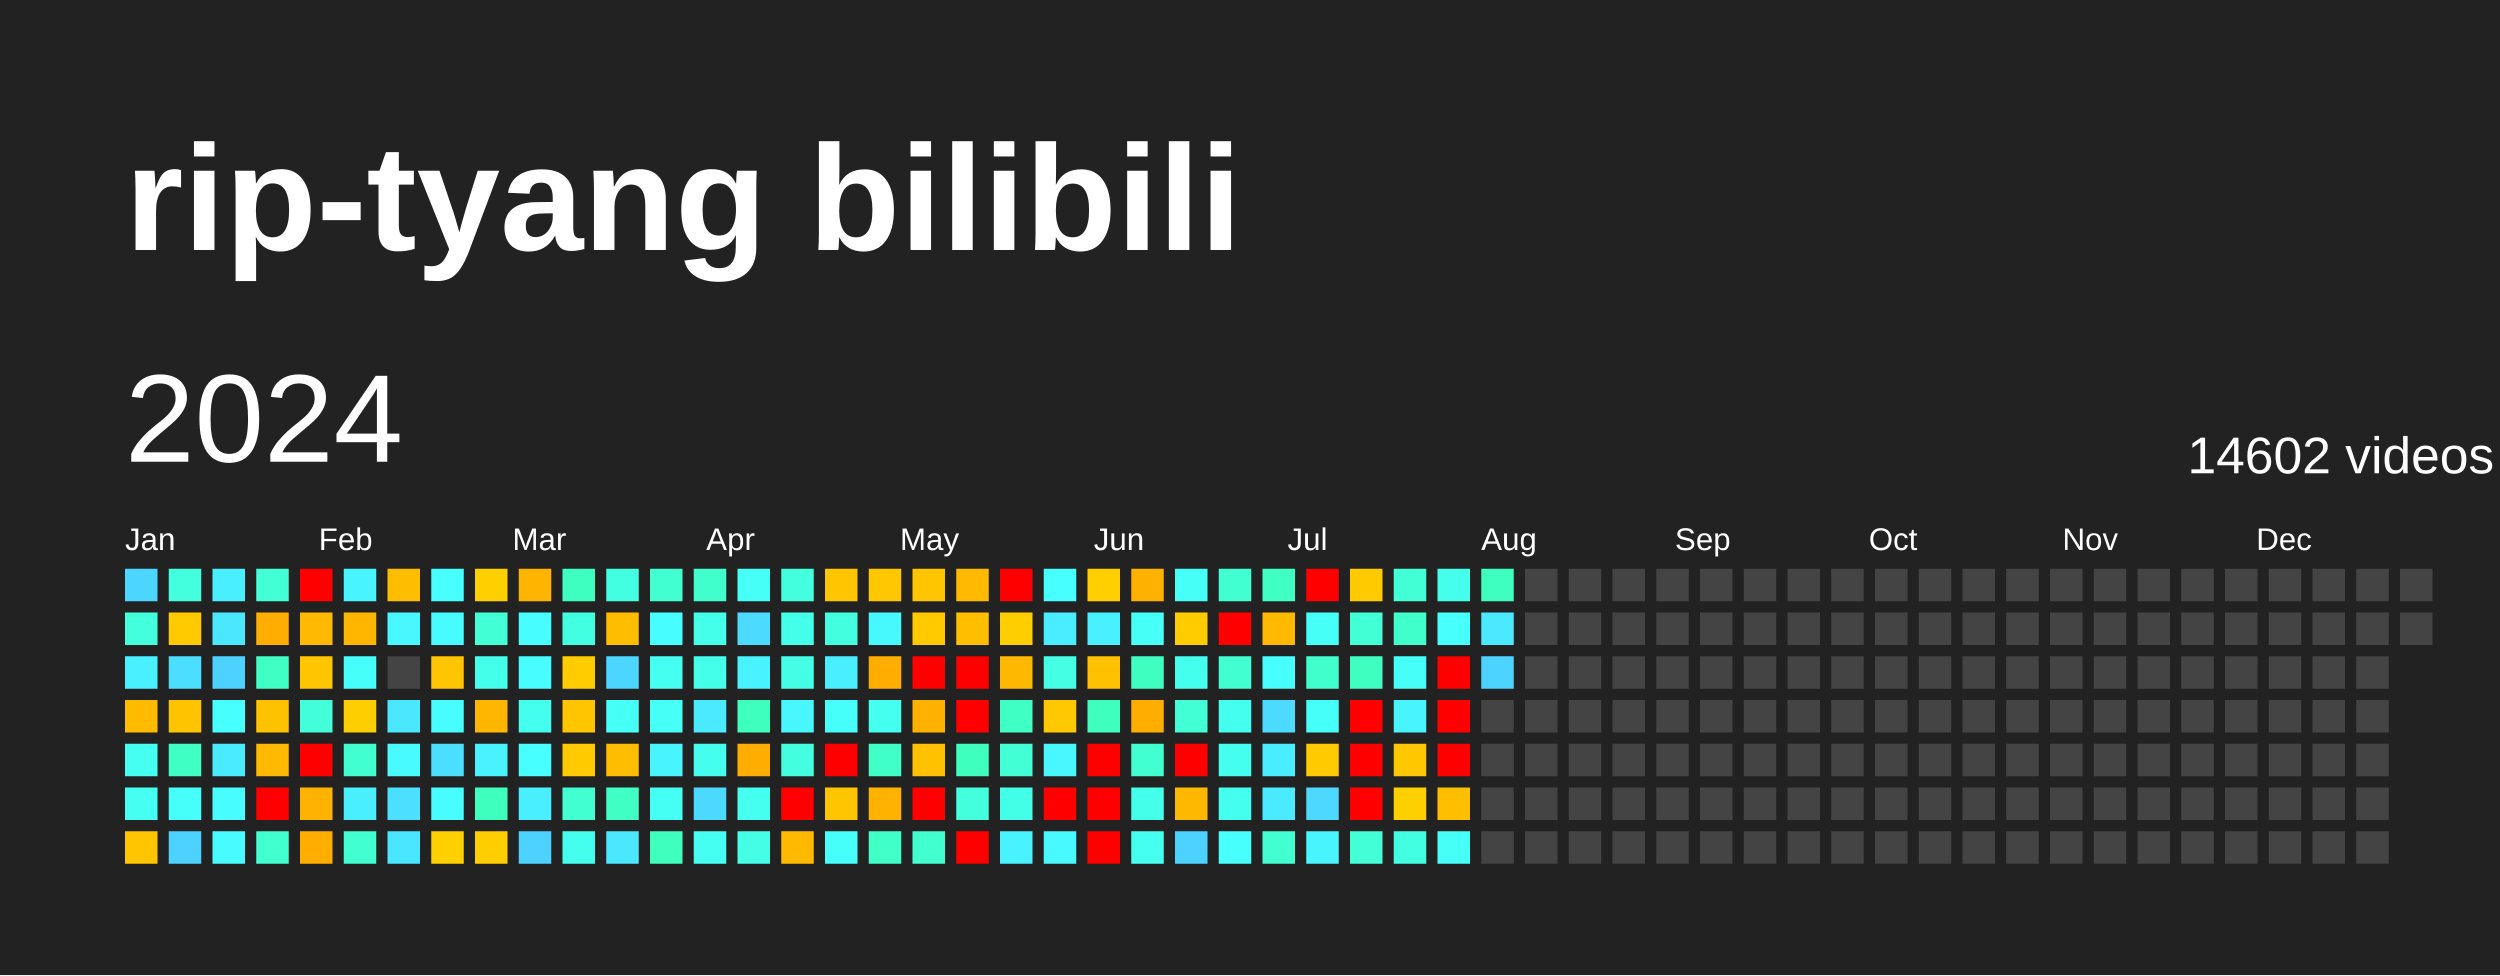
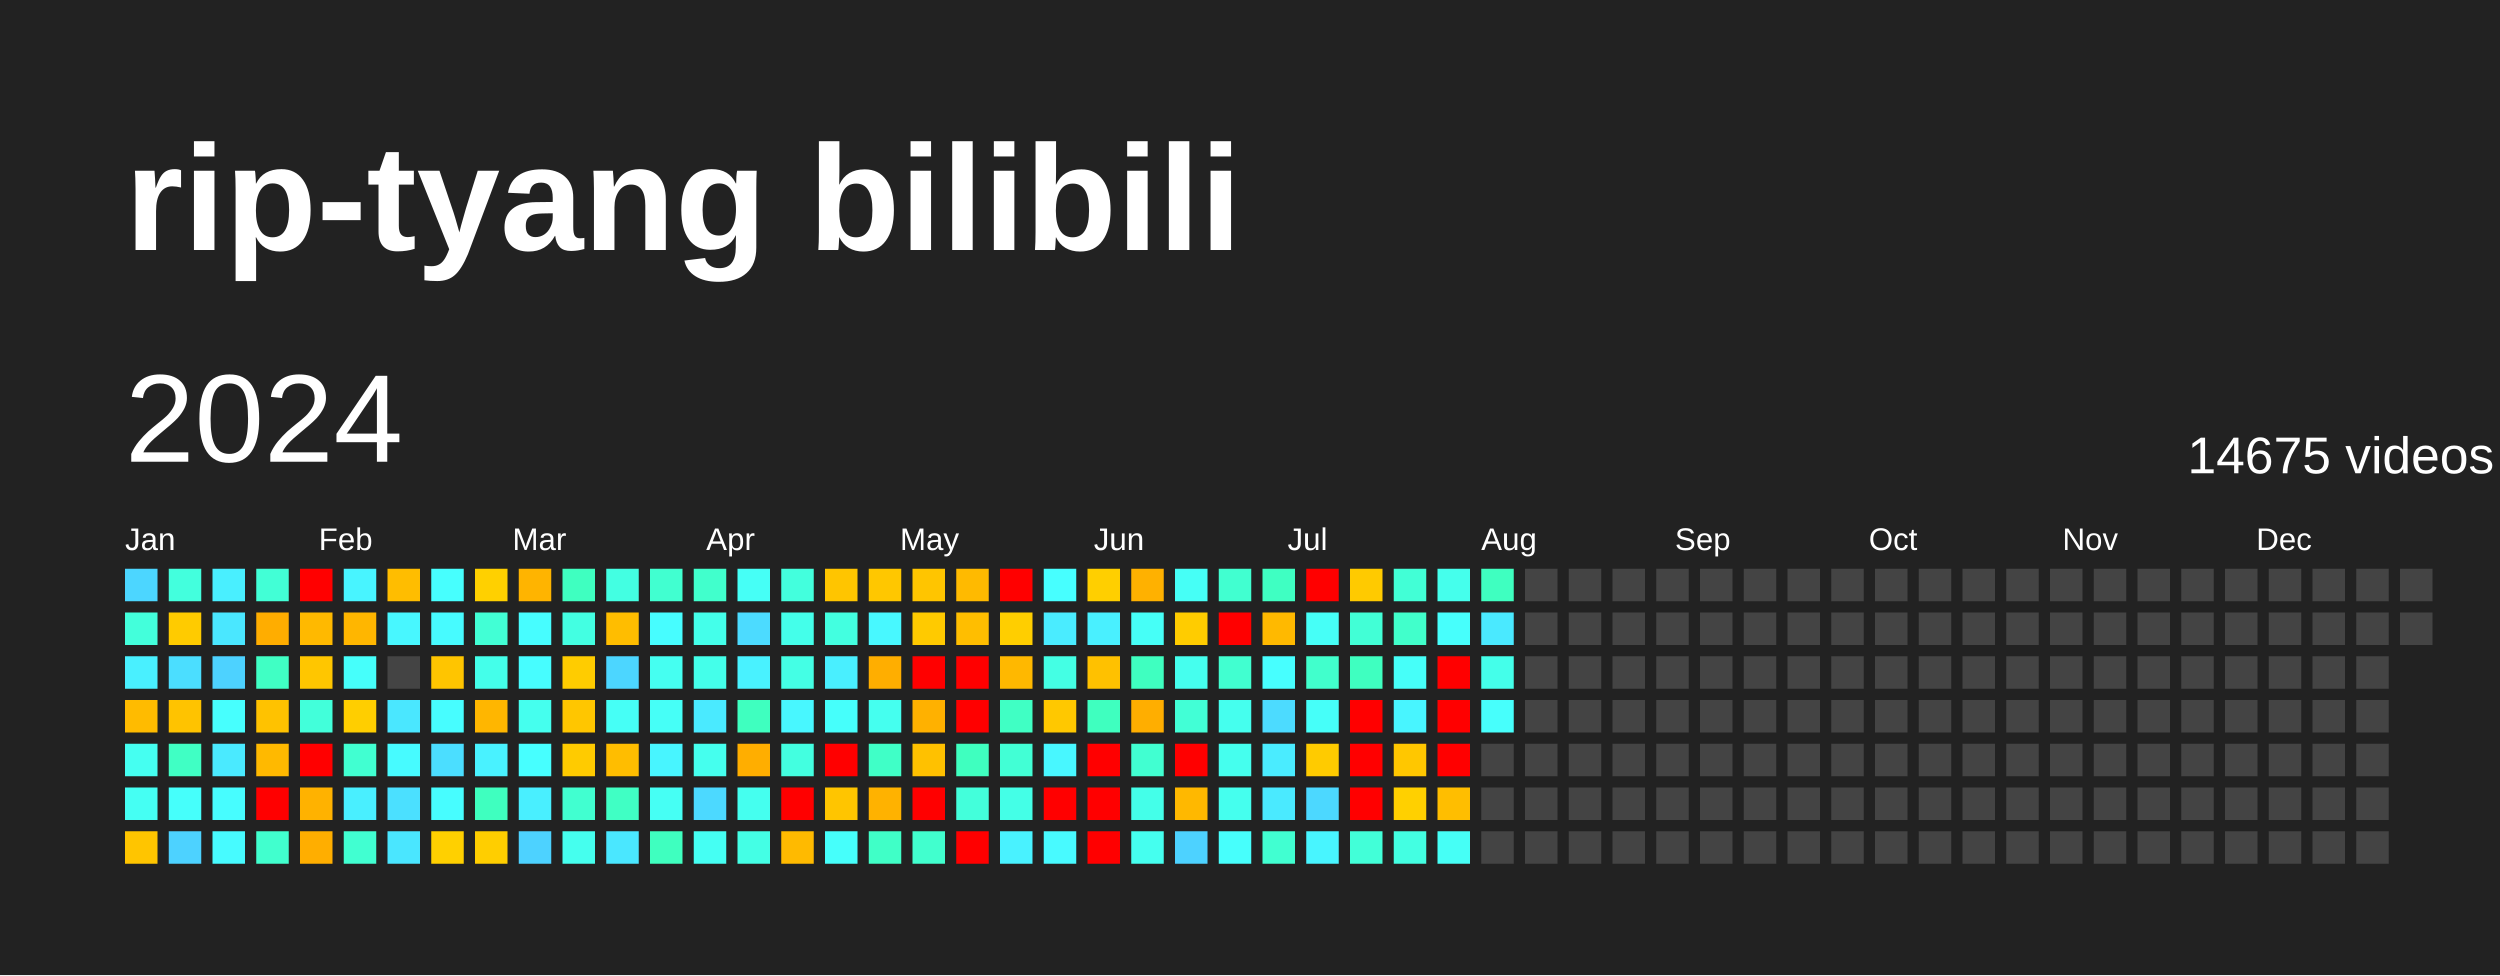
<svg xmlns="http://www.w3.org/2000/svg" baseProfile="full" height="78mm" version="1.1" viewBox="0,0,200,78" width="200mm">
  <defs />
  <rect fill="#222222" height="78" width="200" x="0" y="0" />
  <text fill="#FFFFFF" style="font-size:12px; font-family:Arial; font-weight:bold;" x="10" y="20">rip-tyang bilibili</text>
  <text dominant-baseline="hanging" fill="#FFFFFF" style="font-size:10.0px; font-family:Arial;" x="10" y="30">2024</text>
-   <text dominant-baseline="hanging" fill="#FFFFFF" style="font-size:4.125px; font-family:Arial;" x="175" y="35">14602 videos</text>
+   <text dominant-baseline="hanging" fill="#FFFFFF" style="font-size:4.125px; font-family:Arial;" x="175" y="35">14675 videos</text>
  <text fill="#FFFFFF" style="font-size:2.5px; font-family:Arial" x="10.0" y="44">Jan</text>
  <text fill="#FFFFFF" style="font-size:2.5px; font-family:Arial" x="25.5" y="44">Feb</text>
  <text fill="#FFFFFF" style="font-size:2.5px; font-family:Arial" x="41.0" y="44">Mar</text>
  <text fill="#FFFFFF" style="font-size:2.5px; font-family:Arial" x="56.5" y="44">Apr</text>
  <text fill="#FFFFFF" style="font-size:2.5px; font-family:Arial" x="72.0" y="44">May</text>
  <text fill="#FFFFFF" style="font-size:2.5px; font-family:Arial" x="87.5" y="44">Jun</text>
  <text fill="#FFFFFF" style="font-size:2.5px; font-family:Arial" x="103.0" y="44">Jul</text>
  <text fill="#FFFFFF" style="font-size:2.5px; font-family:Arial" x="118.5" y="44">Aug</text>
  <text fill="#FFFFFF" style="font-size:2.5px; font-family:Arial" x="134.0" y="44">Sep</text>
  <text fill="#FFFFFF" style="font-size:2.5px; font-family:Arial" x="149.5" y="44">Oct</text>
  <text fill="#FFFFFF" style="font-size:2.5px; font-family:Arial" x="165.0" y="44">Nov</text>
  <text fill="#FFFFFF" style="font-size:2.5px; font-family:Arial" x="180.5" y="44">Dec</text>
  <rect fill="#4cd6ff" height="2.6" width="2.6" x="10.0" y="45.5" />
  <rect fill="#43ffdb" height="2.6" width="2.6" x="10.0" y="49.0" />
  <rect fill="#49f0ff" height="2.6" width="2.6" x="10.0" y="52.5" />
  <rect fill="#ffbb00" height="2.6" width="2.6" x="10.0" y="56.0" />
  <rect fill="#45fff1" height="2.6" width="2.6" x="10.0" y="59.5" />
  <rect fill="#45fff3" height="2.6" width="2.6" x="10.0" y="63.0" />
  <rect fill="#ffc500" height="2.6" width="2.6" x="10.0" y="66.5" />
  <rect fill="#43ffdd" height="2.6" width="2.6" x="13.5" y="45.5" />
  <rect fill="#ffcb00" height="2.6" width="2.6" x="13.5" y="49.0" />
  <rect fill="#4bdeff" height="2.6" width="2.6" x="13.5" y="52.5" />
  <rect fill="#ffc300" height="2.6" width="2.6" x="13.5" y="56.0" />
  <rect fill="#40ffc4" height="2.6" width="2.6" x="13.5" y="59.5" />
  <rect fill="#46fffb" height="2.6" width="2.6" x="13.5" y="63.0" />
  <rect fill="#4dd2ff" height="2.6" width="2.6" x="13.5" y="66.5" />
  <rect fill="#49efff" height="2.6" width="2.6" x="17.0" y="45.5" />
  <rect fill="#4ae7ff" height="2.6" width="2.6" x="17.0" y="49.0" />
  <rect fill="#4dd2ff" height="2.6" width="2.6" x="17.0" y="52.5" />
  <rect fill="#47fffe" height="2.6" width="2.6" x="17.0" y="56.0" />
  <rect fill="#4aeaff" height="2.6" width="2.6" x="17.0" y="59.5" />
  <rect fill="#47fdff" height="2.6" width="2.6" x="17.0" y="63.0" />
  <rect fill="#47fbff" height="2.6" width="2.6" x="17.0" y="66.5" />
  <rect fill="#42ffd6" height="2.6" width="2.6" x="20.5" y="45.5" />
  <rect fill="#ffad00" height="2.6" width="2.6" x="20.5" y="49.0" />
  <rect fill="#40ffc4" height="2.6" width="2.6" x="20.5" y="52.5" />
  <rect fill="#ffc200" height="2.6" width="2.6" x="20.5" y="56.0" />
  <rect fill="#ffb900" height="2.6" width="2.6" x="20.5" y="59.5" />
  <rect fill="red" height="2.6" width="2.6" x="20.5" y="63.0" />
  <rect fill="#41ffce" height="2.6" width="2.6" x="20.5" y="66.5" />
  <rect fill="red" height="2.6" width="2.6" x="24.0" y="45.5" />
  <rect fill="#ffb900" height="2.6" width="2.6" x="24.0" y="49.0" />
  <rect fill="#ffc600" height="2.6" width="2.6" x="24.0" y="52.5" />
  <rect fill="#42ffda" height="2.6" width="2.6" x="24.0" y="56.0" />
  <rect fill="red" height="2.6" width="2.6" x="24.0" y="59.5" />
  <rect fill="#ffb200" height="2.6" width="2.6" x="24.0" y="63.0" />
  <rect fill="#ffae00" height="2.6" width="2.6" x="24.0" y="66.5" />
  <rect fill="#48f4ff" height="2.6" width="2.6" x="27.5" y="45.5" />
  <rect fill="#ffb600" height="2.6" width="2.6" x="27.5" y="49.0" />
  <rect fill="#46fffb" height="2.6" width="2.6" x="27.5" y="52.5" />
  <rect fill="#ffce00" height="2.6" width="2.6" x="27.5" y="56.0" />
  <rect fill="#41ffd1" height="2.6" width="2.6" x="27.5" y="59.5" />
  <rect fill="#49efff" height="2.6" width="2.6" x="27.5" y="63.0" />
  <rect fill="#41ffd1" height="2.6" width="2.6" x="27.5" y="66.5" />
  <rect fill="#ffbd00" height="2.6" width="2.6" x="31.0" y="45.5" />
  <rect fill="#48f7ff" height="2.6" width="2.6" x="31.0" y="49.0" />
  <rect fill="#444444" height="2.6" width="2.6" x="31.0" y="52.5" />
  <rect fill="#4ae7ff" height="2.6" width="2.6" x="31.0" y="56.0" />
  <rect fill="#47fbff" height="2.6" width="2.6" x="31.0" y="59.5" />
  <rect fill="#4be0ff" height="2.6" width="2.6" x="31.0" y="63.0" />
  <rect fill="#4ae6ff" height="2.6" width="2.6" x="31.0" y="66.5" />
  <rect fill="#47fffe" height="2.6" width="2.6" x="34.5" y="45.5" />
  <rect fill="#47fbff" height="2.6" width="2.6" x="34.5" y="49.0" />
  <rect fill="#ffc500" height="2.6" width="2.6" x="34.5" y="52.5" />
  <rect fill="#47fdff" height="2.6" width="2.6" x="34.5" y="56.0" />
  <rect fill="#4bdeff" height="2.6" width="2.6" x="34.5" y="59.5" />
  <rect fill="#47fdff" height="2.6" width="2.6" x="34.5" y="63.0" />
  <rect fill="#ffd000" height="2.6" width="2.6" x="34.5" y="66.5" />
  <rect fill="#ffd000" height="2.6" width="2.6" x="38.0" y="45.5" />
  <rect fill="#42ffd5" height="2.6" width="2.6" x="38.0" y="49.0" />
  <rect fill="#44ffea" height="2.6" width="2.6" x="38.0" y="52.5" />
  <rect fill="#ffb600" height="2.6" width="2.6" x="38.0" y="56.0" />
  <rect fill="#49f2ff" height="2.6" width="2.6" x="38.0" y="59.5" />
  <rect fill="#3fffbf" height="2.6" width="2.6" x="38.0" y="63.0" />
  <rect fill="#ffce00" height="2.6" width="2.6" x="38.0" y="66.5" />
  <rect fill="#ffb400" height="2.6" width="2.6" x="41.5" y="45.5" />
  <rect fill="#47fdff" height="2.6" width="2.6" x="41.5" y="49.0" />
  <rect fill="#47fdff" height="2.6" width="2.6" x="41.5" y="52.5" />
  <rect fill="#45ffee" height="2.6" width="2.6" x="41.5" y="56.0" />
  <rect fill="#47ffff" height="2.6" width="2.6" x="41.5" y="59.5" />
  <rect fill="#49efff" height="2.6" width="2.6" x="41.5" y="63.0" />
  <rect fill="#4dd2ff" height="2.6" width="2.6" x="41.5" y="66.5" />
  <rect fill="#3fffc0" height="2.6" width="2.6" x="45.0" y="45.5" />
  <rect fill="#43ffe2" height="2.6" width="2.6" x="45.0" y="49.0" />
  <rect fill="#ffcc00" height="2.6" width="2.6" x="45.0" y="52.5" />
  <rect fill="#ffc600" height="2.6" width="2.6" x="45.0" y="56.0" />
  <rect fill="#ffcb00" height="2.6" width="2.6" x="45.0" y="59.5" />
  <rect fill="#41ffd0" height="2.6" width="2.6" x="45.0" y="63.0" />
  <rect fill="#45ffee" height="2.6" width="2.6" x="45.0" y="66.5" />
  <rect fill="#43ffe2" height="2.6" width="2.6" x="48.5" y="45.5" />
  <rect fill="#ffbd00" height="2.6" width="2.6" x="48.5" y="49.0" />
  <rect fill="#4cd6ff" height="2.6" width="2.6" x="48.5" y="52.5" />
  <rect fill="#46fff6" height="2.6" width="2.6" x="48.5" y="56.0" />
  <rect fill="#ffbd00" height="2.6" width="2.6" x="48.5" y="59.5" />
  <rect fill="#40ffc4" height="2.6" width="2.6" x="48.5" y="63.0" />
  <rect fill="#4ae7ff" height="2.6" width="2.6" x="48.5" y="66.5" />
  <rect fill="#41ffd0" height="2.6" width="2.6" x="52.0" y="45.5" />
  <rect fill="#47fdff" height="2.6" width="2.6" x="52.0" y="49.0" />
  <rect fill="#45fff1" height="2.6" width="2.6" x="52.0" y="52.5" />
  <rect fill="#46fff7" height="2.6" width="2.6" x="52.0" y="56.0" />
  <rect fill="#48f5ff" height="2.6" width="2.6" x="52.0" y="59.5" />
  <rect fill="#46fff4" height="2.6" width="2.6" x="52.0" y="63.0" />
  <rect fill="#3fffbf" height="2.6" width="2.6" x="52.0" y="66.5" />
  <rect fill="#41ffcc" height="2.6" width="2.6" x="55.5" y="45.5" />
  <rect fill="#44ffea" height="2.6" width="2.6" x="55.5" y="49.0" />
  <rect fill="#44ffea" height="2.6" width="2.6" x="55.5" y="52.5" />
  <rect fill="#4aeaff" height="2.6" width="2.6" x="55.5" y="56.0" />
  <rect fill="#45ffee" height="2.6" width="2.6" x="55.5" y="59.5" />
  <rect fill="#4cd9ff" height="2.6" width="2.6" x="55.5" y="63.0" />
  <rect fill="#45fff3" height="2.6" width="2.6" x="55.5" y="66.5" />
  <rect fill="#46fff6" height="2.6" width="2.6" x="59.0" y="45.5" />
  <rect fill="#4cdbff" height="2.6" width="2.6" x="59.0" y="49.0" />
  <rect fill="#49f2ff" height="2.6" width="2.6" x="59.0" y="52.5" />
  <rect fill="#3fffbf" height="2.6" width="2.6" x="59.0" y="56.0" />
  <rect fill="#ffae00" height="2.6" width="2.6" x="59.0" y="59.5" />
  <rect fill="#45ffef" height="2.6" width="2.6" x="59.0" y="63.0" />
  <rect fill="#44ffe5" height="2.6" width="2.6" x="59.0" y="66.5" />
  <rect fill="#43ffdd" height="2.6" width="2.6" x="62.5" y="45.5" />
  <rect fill="#44ffea" height="2.6" width="2.6" x="62.5" y="49.0" />
  <rect fill="#44ffe5" height="2.6" width="2.6" x="62.5" y="52.5" />
  <rect fill="#48f7ff" height="2.6" width="2.6" x="62.5" y="56.0" />
  <rect fill="#43ffe0" height="2.6" width="2.6" x="62.5" y="59.5" />
  <rect fill="red" height="2.6" width="2.6" x="62.5" y="63.0" />
  <rect fill="#ffba00" height="2.6" width="2.6" x="62.5" y="66.5" />
  <rect fill="#ffc500" height="2.6" width="2.6" x="66.0" y="45.5" />
  <rect fill="#43ffe0" height="2.6" width="2.6" x="66.0" y="49.0" />
  <rect fill="#49efff" height="2.6" width="2.6" x="66.0" y="52.5" />
  <rect fill="#46fffb" height="2.6" width="2.6" x="66.0" y="56.0" />
  <rect fill="red" height="2.6" width="2.6" x="66.0" y="59.5" />
  <rect fill="#ffc500" height="2.6" width="2.6" x="66.0" y="63.0" />
  <rect fill="#46fffb" height="2.6" width="2.6" x="66.0" y="66.5" />
  <rect fill="#ffc700" height="2.6" width="2.6" x="69.5" y="45.5" />
  <rect fill="#48f8ff" height="2.6" width="2.6" x="69.5" y="49.0" />
  <rect fill="#ffae00" height="2.6" width="2.6" x="69.5" y="52.5" />
  <rect fill="#45ffef" height="2.6" width="2.6" x="69.5" y="56.0" />
  <rect fill="#40ffc7" height="2.6" width="2.6" x="69.5" y="59.5" />
  <rect fill="#ffb200" height="2.6" width="2.6" x="69.5" y="63.0" />
  <rect fill="#40ffc7" height="2.6" width="2.6" x="69.5" y="66.5" />
  <rect fill="#ffc500" height="2.6" width="2.6" x="73.0" y="45.5" />
  <rect fill="#ffca00" height="2.6" width="2.6" x="73.0" y="49.0" />
  <rect fill="red" height="2.6" width="2.6" x="73.0" y="52.5" />
  <rect fill="#ffb100" height="2.6" width="2.6" x="73.0" y="56.0" />
  <rect fill="#ffc100" height="2.6" width="2.6" x="73.0" y="59.5" />
  <rect fill="red" height="2.6" width="2.6" x="73.0" y="63.0" />
  <rect fill="#41ffce" height="2.6" width="2.6" x="73.0" y="66.5" />
  <rect fill="#ffba00" height="2.6" width="2.6" x="76.5" y="45.5" />
  <rect fill="#ffbe00" height="2.6" width="2.6" x="76.5" y="49.0" />
  <rect fill="red" height="2.6" width="2.6" x="76.5" y="52.5" />
  <rect fill="red" height="2.6" width="2.6" x="76.5" y="56.0" />
  <rect fill="#3fffbf" height="2.6" width="2.6" x="76.5" y="59.5" />
  <rect fill="#43ffdb" height="2.6" width="2.6" x="76.5" y="63.0" />
  <rect fill="red" height="2.6" width="2.6" x="76.5" y="66.5" />
  <rect fill="red" height="2.6" width="2.6" x="80.0" y="45.5" />
  <rect fill="#ffce00" height="2.6" width="2.6" x="80.0" y="49.0" />
  <rect fill="#ffb800" height="2.6" width="2.6" x="80.0" y="52.5" />
  <rect fill="#40ffc4" height="2.6" width="2.6" x="80.0" y="56.0" />
  <rect fill="#42ffd5" height="2.6" width="2.6" x="80.0" y="59.5" />
  <rect fill="#44ffe7" height="2.6" width="2.6" x="80.0" y="63.0" />
  <rect fill="#49f2ff" height="2.6" width="2.6" x="80.0" y="66.5" />
  <rect fill="#47ffff" height="2.6" width="2.6" x="83.5" y="45.5" />
  <rect fill="#4aecff" height="2.6" width="2.6" x="83.5" y="49.0" />
  <rect fill="#44ffe4" height="2.6" width="2.6" x="83.5" y="52.5" />
  <rect fill="#ffc800" height="2.6" width="2.6" x="83.5" y="56.0" />
  <rect fill="#48f7ff" height="2.6" width="2.6" x="83.5" y="59.5" />
  <rect fill="red" height="2.6" width="2.6" x="83.5" y="63.0" />
  <rect fill="#48faff" height="2.6" width="2.6" x="83.5" y="66.5" />
  <rect fill="#ffcf00" height="2.6" width="2.6" x="87.0" y="45.5" />
  <rect fill="#49f0ff" height="2.6" width="2.6" x="87.0" y="49.0" />
  <rect fill="#ffc100" height="2.6" width="2.6" x="87.0" y="52.5" />
  <rect fill="#3fffbf" height="2.6" width="2.6" x="87.0" y="56.0" />
  <rect fill="red" height="2.6" width="2.6" x="87.0" y="59.5" />
  <rect fill="red" height="2.6" width="2.6" x="87.0" y="63.0" />
  <rect fill="red" height="2.6" width="2.6" x="87.0" y="66.5" />
  <rect fill="#ffb100" height="2.6" width="2.6" x="90.5" y="45.5" />
  <rect fill="#46fff7" height="2.6" width="2.6" x="90.5" y="49.0" />
  <rect fill="#3fffc0" height="2.6" width="2.6" x="90.5" y="52.5" />
  <rect fill="#ffae00" height="2.6" width="2.6" x="90.5" y="56.0" />
  <rect fill="#41ffd1" height="2.6" width="2.6" x="90.5" y="59.5" />
  <rect fill="#44ffe9" height="2.6" width="2.6" x="90.5" y="63.0" />
  <rect fill="#45ffef" height="2.6" width="2.6" x="90.5" y="66.5" />
  <rect fill="#46fff6" height="2.6" width="2.6" x="94.0" y="45.5" />
  <rect fill="#ffcc00" height="2.6" width="2.6" x="94.0" y="49.0" />
  <rect fill="#45ffee" height="2.6" width="2.6" x="94.0" y="52.5" />
  <rect fill="#42ffd6" height="2.6" width="2.6" x="94.0" y="56.0" />
  <rect fill="red" height="2.6" width="2.6" x="94.0" y="59.5" />
  <rect fill="#ffb800" height="2.6" width="2.6" x="94.0" y="63.0" />
  <rect fill="#4dd2ff" height="2.6" width="2.6" x="94.0" y="66.5" />
  <rect fill="#41ffd0" height="2.6" width="2.6" x="97.5" y="45.5" />
  <rect fill="red" height="2.6" width="2.6" x="97.5" y="49.0" />
  <rect fill="#41ffd0" height="2.6" width="2.6" x="97.5" y="52.5" />
  <rect fill="#45ffee" height="2.6" width="2.6" x="97.5" y="56.0" />
  <rect fill="#45ffee" height="2.6" width="2.6" x="97.5" y="59.5" />
  <rect fill="#45ffee" height="2.6" width="2.6" x="97.5" y="63.0" />
  <rect fill="#47fffc" height="2.6" width="2.6" x="97.5" y="66.5" />
  <rect fill="#3fffc2" height="2.6" width="2.6" x="101.0" y="45.5" />
  <rect fill="#ffb900" height="2.6" width="2.6" x="101.0" y="49.0" />
  <rect fill="#47ffff" height="2.6" width="2.6" x="101.0" y="52.5" />
  <rect fill="#4cdbff" height="2.6" width="2.6" x="101.0" y="56.0" />
  <rect fill="#4aecff" height="2.6" width="2.6" x="101.0" y="59.5" />
  <rect fill="#4aeaff" height="2.6" width="2.6" x="101.0" y="63.0" />
  <rect fill="#41ffd1" height="2.6" width="2.6" x="101.0" y="66.5" />
  <rect fill="red" height="2.6" width="2.6" x="104.5" y="45.5" />
  <rect fill="#46fff7" height="2.6" width="2.6" x="104.5" y="49.0" />
  <rect fill="#41ffcc" height="2.6" width="2.6" x="104.5" y="52.5" />
  <rect fill="#46fff9" height="2.6" width="2.6" x="104.5" y="56.0" />
  <rect fill="#ffcb00" height="2.6" width="2.6" x="104.5" y="59.5" />
  <rect fill="#4cd8ff" height="2.6" width="2.6" x="104.5" y="63.0" />
  <rect fill="#48f5ff" height="2.6" width="2.6" x="104.5" y="66.5" />
  <rect fill="#ffca00" height="2.6" width="2.6" x="108.0" y="45.5" />
  <rect fill="#42ffd6" height="2.6" width="2.6" x="108.0" y="49.0" />
  <rect fill="#3fffc0" height="2.6" width="2.6" x="108.0" y="52.5" />
  <rect fill="red" height="2.6" width="2.6" x="108.0" y="56.0" />
  <rect fill="red" height="2.6" width="2.6" x="108.0" y="59.5" />
  <rect fill="red" height="2.6" width="2.6" x="108.0" y="63.0" />
  <rect fill="#42ffd8" height="2.6" width="2.6" x="108.0" y="66.5" />
  <rect fill="#42ffd6" height="2.6" width="2.6" x="111.5" y="45.5" />
  <rect fill="#41ffcb" height="2.6" width="2.6" x="111.5" y="49.0" />
  <rect fill="#46fff9" height="2.6" width="2.6" x="111.5" y="52.5" />
  <rect fill="#48f5ff" height="2.6" width="2.6" x="111.5" y="56.0" />
  <rect fill="#ffc700" height="2.6" width="2.6" x="111.5" y="59.5" />
  <rect fill="#ffd000" height="2.6" width="2.6" x="111.5" y="63.0" />
  <rect fill="#43ffe2" height="2.6" width="2.6" x="111.5" y="66.5" />
  <rect fill="#45ffec" height="2.6" width="2.6" x="115.0" y="45.5" />
  <rect fill="#47fffc" height="2.6" width="2.6" x="115.0" y="49.0" />
  <rect fill="red" height="2.6" width="2.6" x="115.0" y="52.5" />
  <rect fill="red" height="2.6" width="2.6" x="115.0" y="56.0" />
  <rect fill="red" height="2.6" width="2.6" x="115.0" y="59.5" />
  <rect fill="#ffbe00" height="2.6" width="2.6" x="115.0" y="63.0" />
  <rect fill="#46fff6" height="2.6" width="2.6" x="115.0" y="66.5" />
  <rect fill="#3fffc0" height="2.6" width="2.6" x="118.5" y="45.5" />
  <rect fill="#4ae9ff" height="2.6" width="2.6" x="118.5" y="49.0" />
-   <rect fill="#4dd3ff" height="2.6" width="2.6" x="118.5" y="52.5" />
-   <rect fill="#444444" height="2.6" width="2.6" x="118.5" y="56.0" />
+   <rect fill="#44ffea" height="2.6" width="2.6" x="118.5" y="52.5" />
+   <rect fill="#47fffc" height="2.6" width="2.6" x="118.5" y="56.0" />
  <rect fill="#444444" height="2.6" width="2.6" x="118.5" y="59.5" />
  <rect fill="#444444" height="2.6" width="2.6" x="118.5" y="63.0" />
  <rect fill="#444444" height="2.6" width="2.6" x="118.5" y="66.5" />
  <rect fill="#444444" height="2.6" width="2.6" x="122.0" y="45.5" />
  <rect fill="#444444" height="2.6" width="2.6" x="122.0" y="49.0" />
  <rect fill="#444444" height="2.6" width="2.6" x="122.0" y="52.5" />
  <rect fill="#444444" height="2.6" width="2.6" x="122.0" y="56.0" />
  <rect fill="#444444" height="2.6" width="2.6" x="122.0" y="59.5" />
  <rect fill="#444444" height="2.6" width="2.6" x="122.0" y="63.0" />
  <rect fill="#444444" height="2.6" width="2.6" x="122.0" y="66.5" />
  <rect fill="#444444" height="2.6" width="2.6" x="125.5" y="45.5" />
  <rect fill="#444444" height="2.6" width="2.6" x="125.5" y="49.0" />
  <rect fill="#444444" height="2.6" width="2.6" x="125.5" y="52.5" />
  <rect fill="#444444" height="2.6" width="2.6" x="125.5" y="56.0" />
  <rect fill="#444444" height="2.6" width="2.6" x="125.5" y="59.5" />
  <rect fill="#444444" height="2.6" width="2.6" x="125.5" y="63.0" />
  <rect fill="#444444" height="2.6" width="2.6" x="125.5" y="66.5" />
  <rect fill="#444444" height="2.6" width="2.6" x="129.0" y="45.5" />
  <rect fill="#444444" height="2.6" width="2.6" x="129.0" y="49.0" />
  <rect fill="#444444" height="2.6" width="2.6" x="129.0" y="52.5" />
  <rect fill="#444444" height="2.6" width="2.6" x="129.0" y="56.0" />
  <rect fill="#444444" height="2.6" width="2.6" x="129.0" y="59.5" />
  <rect fill="#444444" height="2.6" width="2.6" x="129.0" y="63.0" />
  <rect fill="#444444" height="2.6" width="2.6" x="129.0" y="66.5" />
  <rect fill="#444444" height="2.6" width="2.6" x="132.5" y="45.5" />
  <rect fill="#444444" height="2.6" width="2.6" x="132.5" y="49.0" />
  <rect fill="#444444" height="2.6" width="2.6" x="132.5" y="52.5" />
  <rect fill="#444444" height="2.6" width="2.6" x="132.5" y="56.0" />
  <rect fill="#444444" height="2.6" width="2.6" x="132.5" y="59.5" />
  <rect fill="#444444" height="2.6" width="2.6" x="132.5" y="63.0" />
  <rect fill="#444444" height="2.6" width="2.6" x="132.5" y="66.5" />
  <rect fill="#444444" height="2.6" width="2.6" x="136.0" y="45.5" />
  <rect fill="#444444" height="2.6" width="2.6" x="136.0" y="49.0" />
  <rect fill="#444444" height="2.6" width="2.6" x="136.0" y="52.5" />
  <rect fill="#444444" height="2.6" width="2.6" x="136.0" y="56.0" />
  <rect fill="#444444" height="2.6" width="2.6" x="136.0" y="59.5" />
  <rect fill="#444444" height="2.6" width="2.6" x="136.0" y="63.0" />
  <rect fill="#444444" height="2.6" width="2.6" x="136.0" y="66.5" />
  <rect fill="#444444" height="2.6" width="2.6" x="139.5" y="45.5" />
  <rect fill="#444444" height="2.6" width="2.6" x="139.5" y="49.0" />
  <rect fill="#444444" height="2.6" width="2.6" x="139.5" y="52.5" />
  <rect fill="#444444" height="2.6" width="2.6" x="139.5" y="56.0" />
  <rect fill="#444444" height="2.6" width="2.6" x="139.5" y="59.5" />
  <rect fill="#444444" height="2.6" width="2.6" x="139.5" y="63.0" />
  <rect fill="#444444" height="2.6" width="2.6" x="139.5" y="66.5" />
  <rect fill="#444444" height="2.6" width="2.6" x="143.0" y="45.5" />
  <rect fill="#444444" height="2.6" width="2.6" x="143.0" y="49.0" />
  <rect fill="#444444" height="2.6" width="2.6" x="143.0" y="52.5" />
  <rect fill="#444444" height="2.6" width="2.6" x="143.0" y="56.0" />
  <rect fill="#444444" height="2.6" width="2.6" x="143.0" y="59.5" />
  <rect fill="#444444" height="2.6" width="2.6" x="143.0" y="63.0" />
  <rect fill="#444444" height="2.6" width="2.6" x="143.0" y="66.5" />
  <rect fill="#444444" height="2.6" width="2.6" x="146.5" y="45.5" />
  <rect fill="#444444" height="2.6" width="2.6" x="146.5" y="49.0" />
  <rect fill="#444444" height="2.6" width="2.6" x="146.5" y="52.5" />
  <rect fill="#444444" height="2.6" width="2.6" x="146.5" y="56.0" />
  <rect fill="#444444" height="2.6" width="2.6" x="146.5" y="59.5" />
  <rect fill="#444444" height="2.6" width="2.6" x="146.5" y="63.0" />
  <rect fill="#444444" height="2.6" width="2.6" x="146.5" y="66.5" />
  <rect fill="#444444" height="2.6" width="2.6" x="150.0" y="45.5" />
  <rect fill="#444444" height="2.6" width="2.6" x="150.0" y="49.0" />
  <rect fill="#444444" height="2.6" width="2.6" x="150.0" y="52.5" />
  <rect fill="#444444" height="2.6" width="2.6" x="150.0" y="56.0" />
  <rect fill="#444444" height="2.6" width="2.6" x="150.0" y="59.5" />
  <rect fill="#444444" height="2.6" width="2.6" x="150.0" y="63.0" />
  <rect fill="#444444" height="2.6" width="2.6" x="150.0" y="66.5" />
  <rect fill="#444444" height="2.6" width="2.6" x="153.5" y="45.5" />
  <rect fill="#444444" height="2.6" width="2.6" x="153.5" y="49.0" />
  <rect fill="#444444" height="2.6" width="2.6" x="153.5" y="52.5" />
  <rect fill="#444444" height="2.6" width="2.6" x="153.5" y="56.0" />
  <rect fill="#444444" height="2.6" width="2.6" x="153.5" y="59.5" />
  <rect fill="#444444" height="2.6" width="2.6" x="153.5" y="63.0" />
  <rect fill="#444444" height="2.6" width="2.6" x="153.5" y="66.5" />
  <rect fill="#444444" height="2.6" width="2.6" x="157.0" y="45.5" />
  <rect fill="#444444" height="2.6" width="2.6" x="157.0" y="49.0" />
  <rect fill="#444444" height="2.6" width="2.6" x="157.0" y="52.5" />
  <rect fill="#444444" height="2.6" width="2.6" x="157.0" y="56.0" />
  <rect fill="#444444" height="2.6" width="2.6" x="157.0" y="59.5" />
  <rect fill="#444444" height="2.6" width="2.6" x="157.0" y="63.0" />
  <rect fill="#444444" height="2.6" width="2.6" x="157.0" y="66.5" />
  <rect fill="#444444" height="2.6" width="2.6" x="160.5" y="45.5" />
  <rect fill="#444444" height="2.6" width="2.6" x="160.5" y="49.0" />
  <rect fill="#444444" height="2.6" width="2.6" x="160.5" y="52.5" />
  <rect fill="#444444" height="2.6" width="2.6" x="160.5" y="56.0" />
  <rect fill="#444444" height="2.6" width="2.6" x="160.5" y="59.5" />
  <rect fill="#444444" height="2.6" width="2.6" x="160.5" y="63.0" />
  <rect fill="#444444" height="2.6" width="2.6" x="160.5" y="66.5" />
  <rect fill="#444444" height="2.6" width="2.6" x="164.0" y="45.5" />
  <rect fill="#444444" height="2.6" width="2.6" x="164.0" y="49.0" />
  <rect fill="#444444" height="2.6" width="2.6" x="164.0" y="52.5" />
  <rect fill="#444444" height="2.6" width="2.6" x="164.0" y="56.0" />
  <rect fill="#444444" height="2.6" width="2.6" x="164.0" y="59.5" />
  <rect fill="#444444" height="2.6" width="2.6" x="164.0" y="63.0" />
  <rect fill="#444444" height="2.6" width="2.6" x="164.0" y="66.5" />
  <rect fill="#444444" height="2.6" width="2.6" x="167.5" y="45.5" />
  <rect fill="#444444" height="2.6" width="2.6" x="167.5" y="49.0" />
  <rect fill="#444444" height="2.6" width="2.6" x="167.5" y="52.5" />
  <rect fill="#444444" height="2.6" width="2.6" x="167.5" y="56.0" />
  <rect fill="#444444" height="2.6" width="2.6" x="167.5" y="59.5" />
  <rect fill="#444444" height="2.6" width="2.6" x="167.5" y="63.0" />
  <rect fill="#444444" height="2.6" width="2.6" x="167.5" y="66.5" />
  <rect fill="#444444" height="2.6" width="2.6" x="171.0" y="45.5" />
  <rect fill="#444444" height="2.6" width="2.6" x="171.0" y="49.0" />
  <rect fill="#444444" height="2.6" width="2.6" x="171.0" y="52.5" />
  <rect fill="#444444" height="2.6" width="2.6" x="171.0" y="56.0" />
  <rect fill="#444444" height="2.6" width="2.6" x="171.0" y="59.5" />
  <rect fill="#444444" height="2.6" width="2.6" x="171.0" y="63.0" />
  <rect fill="#444444" height="2.6" width="2.6" x="171.0" y="66.5" />
  <rect fill="#444444" height="2.6" width="2.6" x="174.5" y="45.5" />
  <rect fill="#444444" height="2.6" width="2.6" x="174.5" y="49.0" />
  <rect fill="#444444" height="2.6" width="2.6" x="174.5" y="52.5" />
  <rect fill="#444444" height="2.6" width="2.6" x="174.5" y="56.0" />
  <rect fill="#444444" height="2.6" width="2.6" x="174.5" y="59.5" />
  <rect fill="#444444" height="2.6" width="2.6" x="174.5" y="63.0" />
  <rect fill="#444444" height="2.6" width="2.6" x="174.5" y="66.5" />
  <rect fill="#444444" height="2.6" width="2.6" x="178.0" y="45.5" />
  <rect fill="#444444" height="2.6" width="2.6" x="178.0" y="49.0" />
  <rect fill="#444444" height="2.6" width="2.6" x="178.0" y="52.5" />
  <rect fill="#444444" height="2.6" width="2.6" x="178.0" y="56.0" />
  <rect fill="#444444" height="2.6" width="2.6" x="178.0" y="59.5" />
  <rect fill="#444444" height="2.6" width="2.6" x="178.0" y="63.0" />
  <rect fill="#444444" height="2.6" width="2.6" x="178.0" y="66.5" />
  <rect fill="#444444" height="2.6" width="2.6" x="181.5" y="45.5" />
  <rect fill="#444444" height="2.6" width="2.6" x="181.5" y="49.0" />
  <rect fill="#444444" height="2.6" width="2.6" x="181.5" y="52.5" />
  <rect fill="#444444" height="2.6" width="2.6" x="181.5" y="56.0" />
  <rect fill="#444444" height="2.6" width="2.6" x="181.5" y="59.5" />
  <rect fill="#444444" height="2.6" width="2.6" x="181.5" y="63.0" />
  <rect fill="#444444" height="2.6" width="2.6" x="181.5" y="66.5" />
  <rect fill="#444444" height="2.6" width="2.6" x="185.0" y="45.5" />
  <rect fill="#444444" height="2.6" width="2.6" x="185.0" y="49.0" />
  <rect fill="#444444" height="2.6" width="2.6" x="185.0" y="52.5" />
  <rect fill="#444444" height="2.6" width="2.6" x="185.0" y="56.0" />
  <rect fill="#444444" height="2.6" width="2.6" x="185.0" y="59.5" />
  <rect fill="#444444" height="2.6" width="2.6" x="185.0" y="63.0" />
  <rect fill="#444444" height="2.6" width="2.6" x="185.0" y="66.5" />
  <rect fill="#444444" height="2.6" width="2.6" x="188.5" y="45.5" />
  <rect fill="#444444" height="2.6" width="2.6" x="188.5" y="49.0" />
  <rect fill="#444444" height="2.6" width="2.6" x="188.5" y="52.5" />
  <rect fill="#444444" height="2.6" width="2.6" x="188.5" y="56.0" />
  <rect fill="#444444" height="2.6" width="2.6" x="188.5" y="59.5" />
  <rect fill="#444444" height="2.6" width="2.6" x="188.5" y="63.0" />
  <rect fill="#444444" height="2.6" width="2.6" x="188.5" y="66.5" />
  <rect fill="#444444" height="2.6" width="2.6" x="192.0" y="45.5" />
  <rect fill="#444444" height="2.6" width="2.6" x="192.0" y="49.0" />
</svg>
